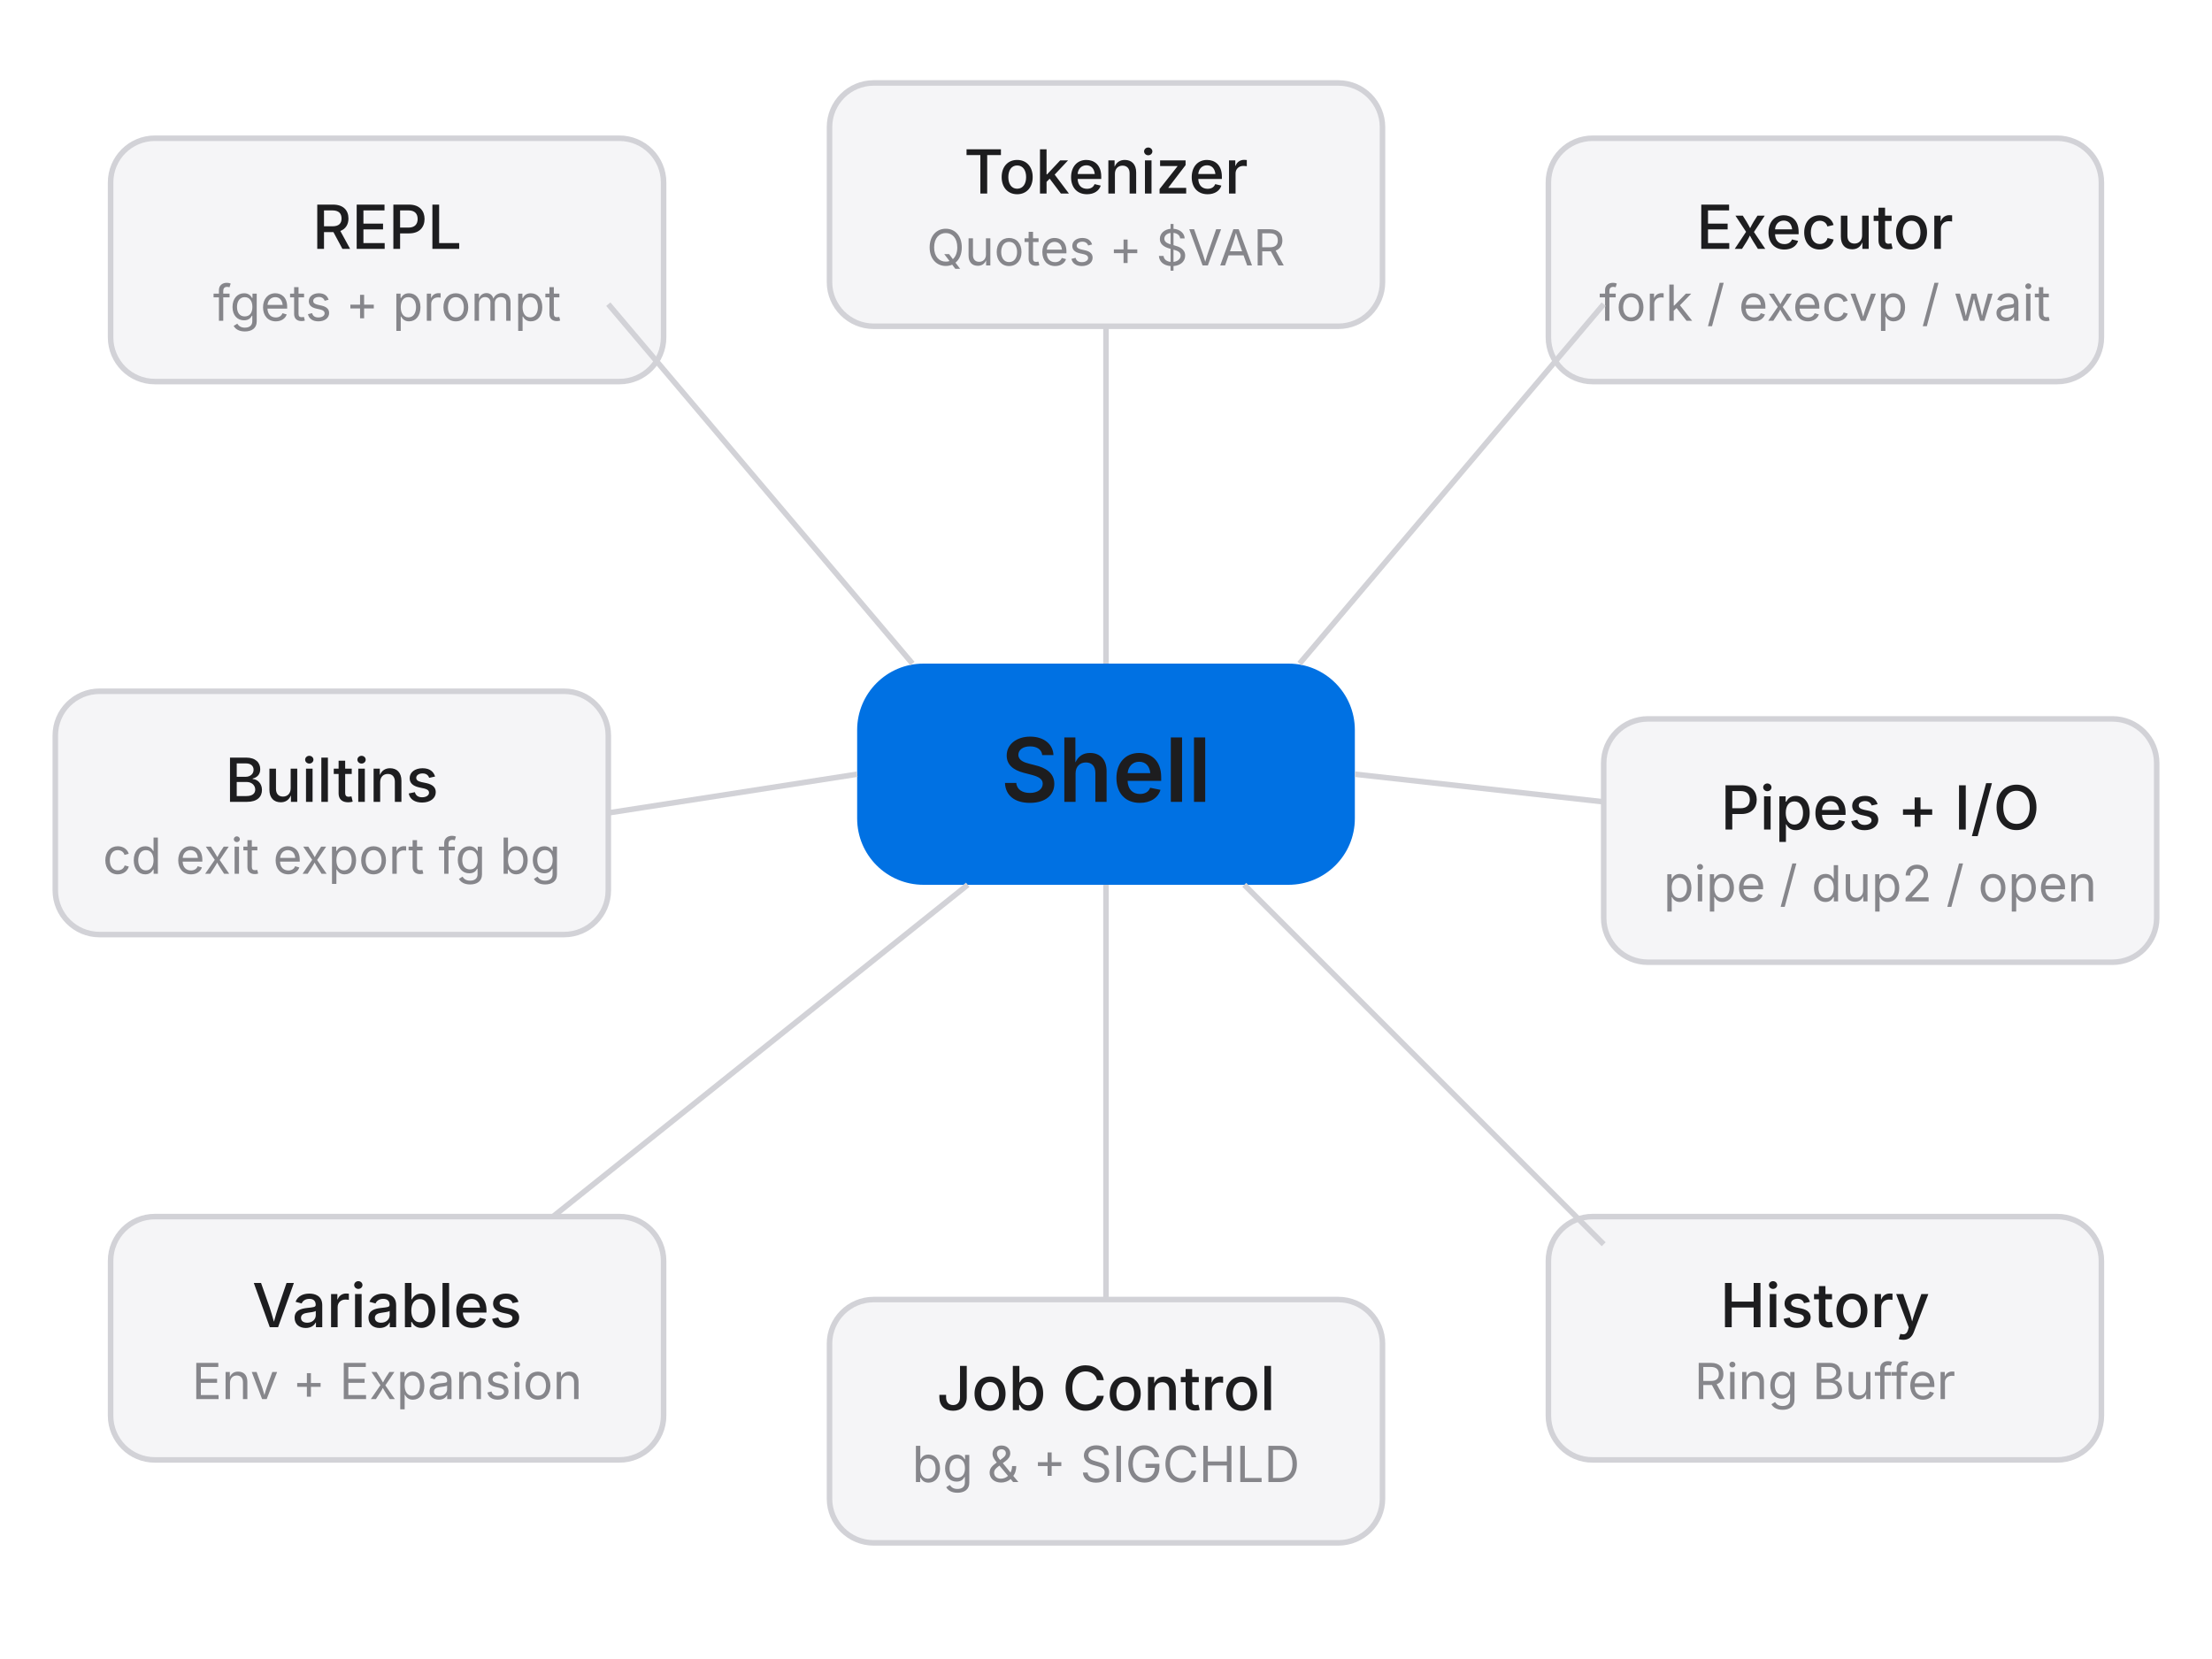
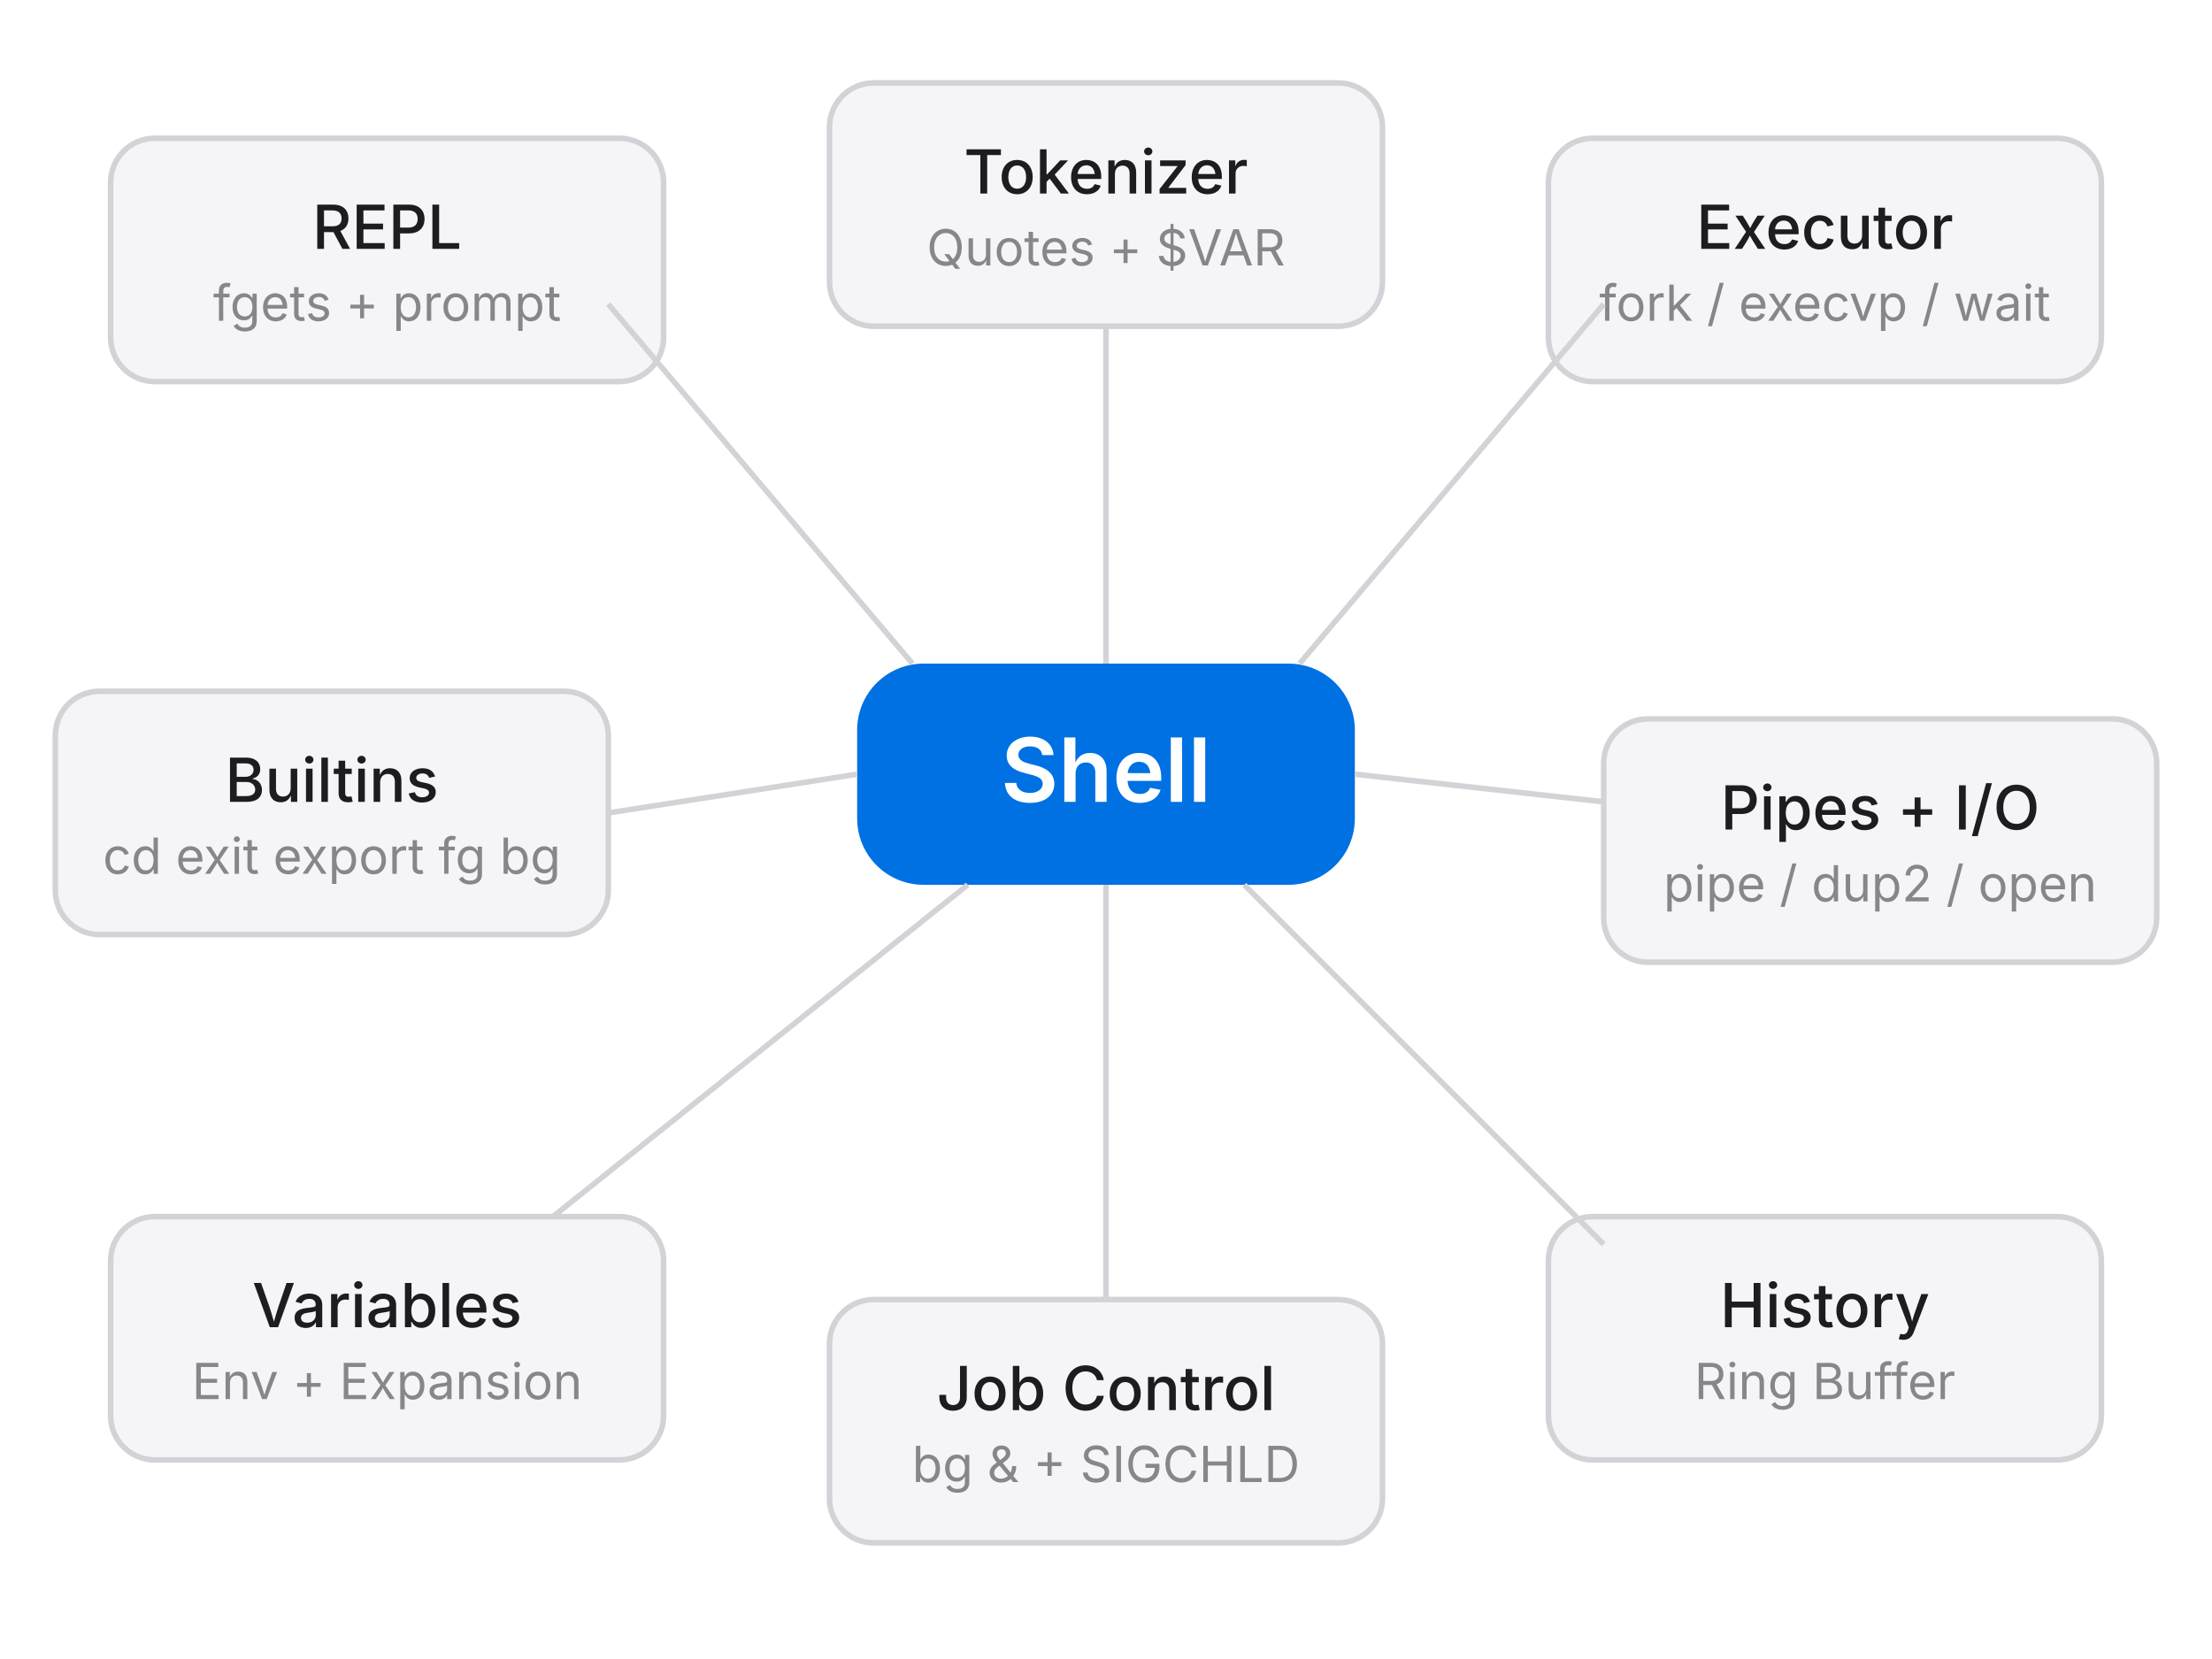
<svg xmlns="http://www.w3.org/2000/svg" viewBox="0 0 400 300" width="400" height="300">
-   <style>
-     text { font-family: -apple-system, BlinkMacSystemFont, sans-serif; }
-     .title { font-size: 16px; font-weight: 600; fill: #1d1d1f; }
-     .label { font-size: 11px; font-weight: 500; fill: #1d1d1f; }
-     .sub { font-size: 9px; fill: #86868b; }
-     .node { fill: #f5f5f7; stroke: #d2d2d7; stroke-width: 1; rx: 8; }
-     .center { fill: #0071e3; rx: 12; }
-     .line { stroke: #d2d2d7; stroke-width: 1; fill: none; }
-   </style>
  <rect width="400" height="300" fill="white" />
-   <rect class="center" x="155" y="120" width="90" height="40" />
-   <text x="200" y="145" text-anchor="middle" fill="white" class="title">Shell</text>
-   <rect class="node" x="20" y="25" width="100" height="44" />
-   <text x="70" y="45" text-anchor="middle" class="label">REPL</text>
-   <text x="70" y="58" text-anchor="middle" class="sub">fgets + prompt</text>
-   <line class="line" x1="110" y1="55" x2="165" y2="120" />
-   <rect class="node" x="150" y="15" width="100" height="44" />
-   <text x="200" y="35" text-anchor="middle" class="label">Tokenizer</text>
-   <text x="200" y="48" text-anchor="middle" class="sub">Quotes + $VAR</text>
-   <line class="line" x1="200" y1="59" x2="200" y2="120" />
-   <rect class="node" x="280" y="25" width="100" height="44" />
-   <text x="330" y="45" text-anchor="middle" class="label">Executor</text>
-   <text x="330" y="58" text-anchor="middle" class="sub">fork / execvp / wait</text>
-   <line class="line" x1="290" y1="55" x2="235" y2="120" />
-   <rect class="node" x="290" y="130" width="100" height="44" />
-   <text x="340" y="150" text-anchor="middle" class="label">Pipes + I/O</text>
-   <text x="340" y="163" text-anchor="middle" class="sub">pipe / dup2 / open</text>
-   <line class="line" x1="245" y1="140" x2="290" y2="145" />
-   <rect class="node" x="10" y="125" width="100" height="44" />
-   <text x="60" y="145" text-anchor="middle" class="label">Builtins</text>
-   <text x="60" y="158" text-anchor="middle" class="sub">cd exit export fg bg</text>
-   <line class="line" x1="110" y1="147" x2="155" y2="140" />
-   <rect class="node" x="20" y="220" width="100" height="44" />
-   <text x="70" y="240" text-anchor="middle" class="label">Variables</text>
-   <text x="70" y="253" text-anchor="middle" class="sub">Env + Expansion</text>
-   <line class="line" x1="100" y1="220" x2="175" y2="160" />
-   <rect class="node" x="150" y="235" width="100" height="44" />
-   <text x="200" y="255" text-anchor="middle" class="label">Job Control</text>
-   <text x="200" y="268" text-anchor="middle" class="sub">bg &amp; + SIGCHLD</text>
-   <line class="line" x1="200" y1="235" x2="200" y2="160" />
-   <rect class="node" x="280" y="220" width="100" height="44" />
-   <text x="330" y="240" text-anchor="middle" class="label">History</text>
-   <text x="330" y="253" text-anchor="middle" class="sub">Ring Buffer</text>
-   <line class="line" x1="290" y1="225" x2="225" y2="160" />
+   <rect x="155" y="120" width="90" height="40" rx="12" fill="#0071e3" />
+   <text x="200" y="145" text-anchor="middle" fill="white" font-family="-apple-system, BlinkMacSystemFont, sans-serif" font-size="16" font-weight="600">Shell</text>
+   <rect x="20" y="25" width="100" height="44" rx="8" fill="#f5f5f7" stroke="#d2d2d7" stroke-width="1" />
+   <text x="70" y="45" text-anchor="middle" font-family="-apple-system, BlinkMacSystemFont, sans-serif" font-size="11" font-weight="500" fill="#1d1d1f">REPL</text>
+   <text x="70" y="58" text-anchor="middle" font-family="-apple-system, BlinkMacSystemFont, sans-serif" font-size="9" fill="#86868b">fgets + prompt</text>
+   <line x1="110" y1="55" x2="165" y2="120" stroke="#d2d2d7" stroke-width="1" />
+   <rect x="150" y="15" width="100" height="44" rx="8" fill="#f5f5f7" stroke="#d2d2d7" stroke-width="1" />
+   <text x="200" y="35" text-anchor="middle" font-family="-apple-system, BlinkMacSystemFont, sans-serif" font-size="11" font-weight="500" fill="#1d1d1f">Tokenizer</text>
+   <text x="200" y="48" text-anchor="middle" font-family="-apple-system, BlinkMacSystemFont, sans-serif" font-size="9" fill="#86868b">Quotes + $VAR</text>
+   <line x1="200" y1="59" x2="200" y2="120" stroke="#d2d2d7" stroke-width="1" />
+   <rect x="280" y="25" width="100" height="44" rx="8" fill="#f5f5f7" stroke="#d2d2d7" stroke-width="1" />
+   <text x="330" y="45" text-anchor="middle" font-family="-apple-system, BlinkMacSystemFont, sans-serif" font-size="11" font-weight="500" fill="#1d1d1f">Executor</text>
+   <text x="330" y="58" text-anchor="middle" font-family="-apple-system, BlinkMacSystemFont, sans-serif" font-size="9" fill="#86868b">fork / execvp / wait</text>
+   <line x1="290" y1="55" x2="235" y2="120" stroke="#d2d2d7" stroke-width="1" />
+   <rect x="290" y="130" width="100" height="44" rx="8" fill="#f5f5f7" stroke="#d2d2d7" stroke-width="1" />
+   <text x="340" y="150" text-anchor="middle" font-family="-apple-system, BlinkMacSystemFont, sans-serif" font-size="11" font-weight="500" fill="#1d1d1f">Pipes + I/O</text>
+   <text x="340" y="163" text-anchor="middle" font-family="-apple-system, BlinkMacSystemFont, sans-serif" font-size="9" fill="#86868b">pipe / dup2 / open</text>
+   <line x1="245" y1="140" x2="290" y2="145" stroke="#d2d2d7" stroke-width="1" />
+   <rect x="10" y="125" width="100" height="44" rx="8" fill="#f5f5f7" stroke="#d2d2d7" stroke-width="1" />
+   <text x="60" y="145" text-anchor="middle" font-family="-apple-system, BlinkMacSystemFont, sans-serif" font-size="11" font-weight="500" fill="#1d1d1f">Builtins</text>
+   <text x="60" y="158" text-anchor="middle" font-family="-apple-system, BlinkMacSystemFont, sans-serif" font-size="9" fill="#86868b">cd exit export fg bg</text>
+   <line x1="110" y1="147" x2="155" y2="140" stroke="#d2d2d7" stroke-width="1" />
+   <rect x="20" y="220" width="100" height="44" rx="8" fill="#f5f5f7" stroke="#d2d2d7" stroke-width="1" />
+   <text x="70" y="240" text-anchor="middle" font-family="-apple-system, BlinkMacSystemFont, sans-serif" font-size="11" font-weight="500" fill="#1d1d1f">Variables</text>
+   <text x="70" y="253" text-anchor="middle" font-family="-apple-system, BlinkMacSystemFont, sans-serif" font-size="9" fill="#86868b">Env + Expansion</text>
+   <line x1="100" y1="220" x2="175" y2="160" stroke="#d2d2d7" stroke-width="1" />
+   <rect x="150" y="235" width="100" height="44" rx="8" fill="#f5f5f7" stroke="#d2d2d7" stroke-width="1" />
+   <text x="200" y="255" text-anchor="middle" font-family="-apple-system, BlinkMacSystemFont, sans-serif" font-size="11" font-weight="500" fill="#1d1d1f">Job Control</text>
+   <text x="200" y="268" text-anchor="middle" font-family="-apple-system, BlinkMacSystemFont, sans-serif" font-size="9" fill="#86868b">bg &amp; + SIGCHLD</text>
+   <line x1="200" y1="235" x2="200" y2="160" stroke="#d2d2d7" stroke-width="1" />
+   <rect x="280" y="220" width="100" height="44" rx="8" fill="#f5f5f7" stroke="#d2d2d7" stroke-width="1" />
+   <text x="330" y="240" text-anchor="middle" font-family="-apple-system, BlinkMacSystemFont, sans-serif" font-size="11" font-weight="500" fill="#1d1d1f">History</text>
+   <text x="330" y="253" text-anchor="middle" font-family="-apple-system, BlinkMacSystemFont, sans-serif" font-size="9" fill="#86868b">Ring Buffer</text>
+   <line x1="290" y1="225" x2="225" y2="160" stroke="#d2d2d7" stroke-width="1" />
</svg>
